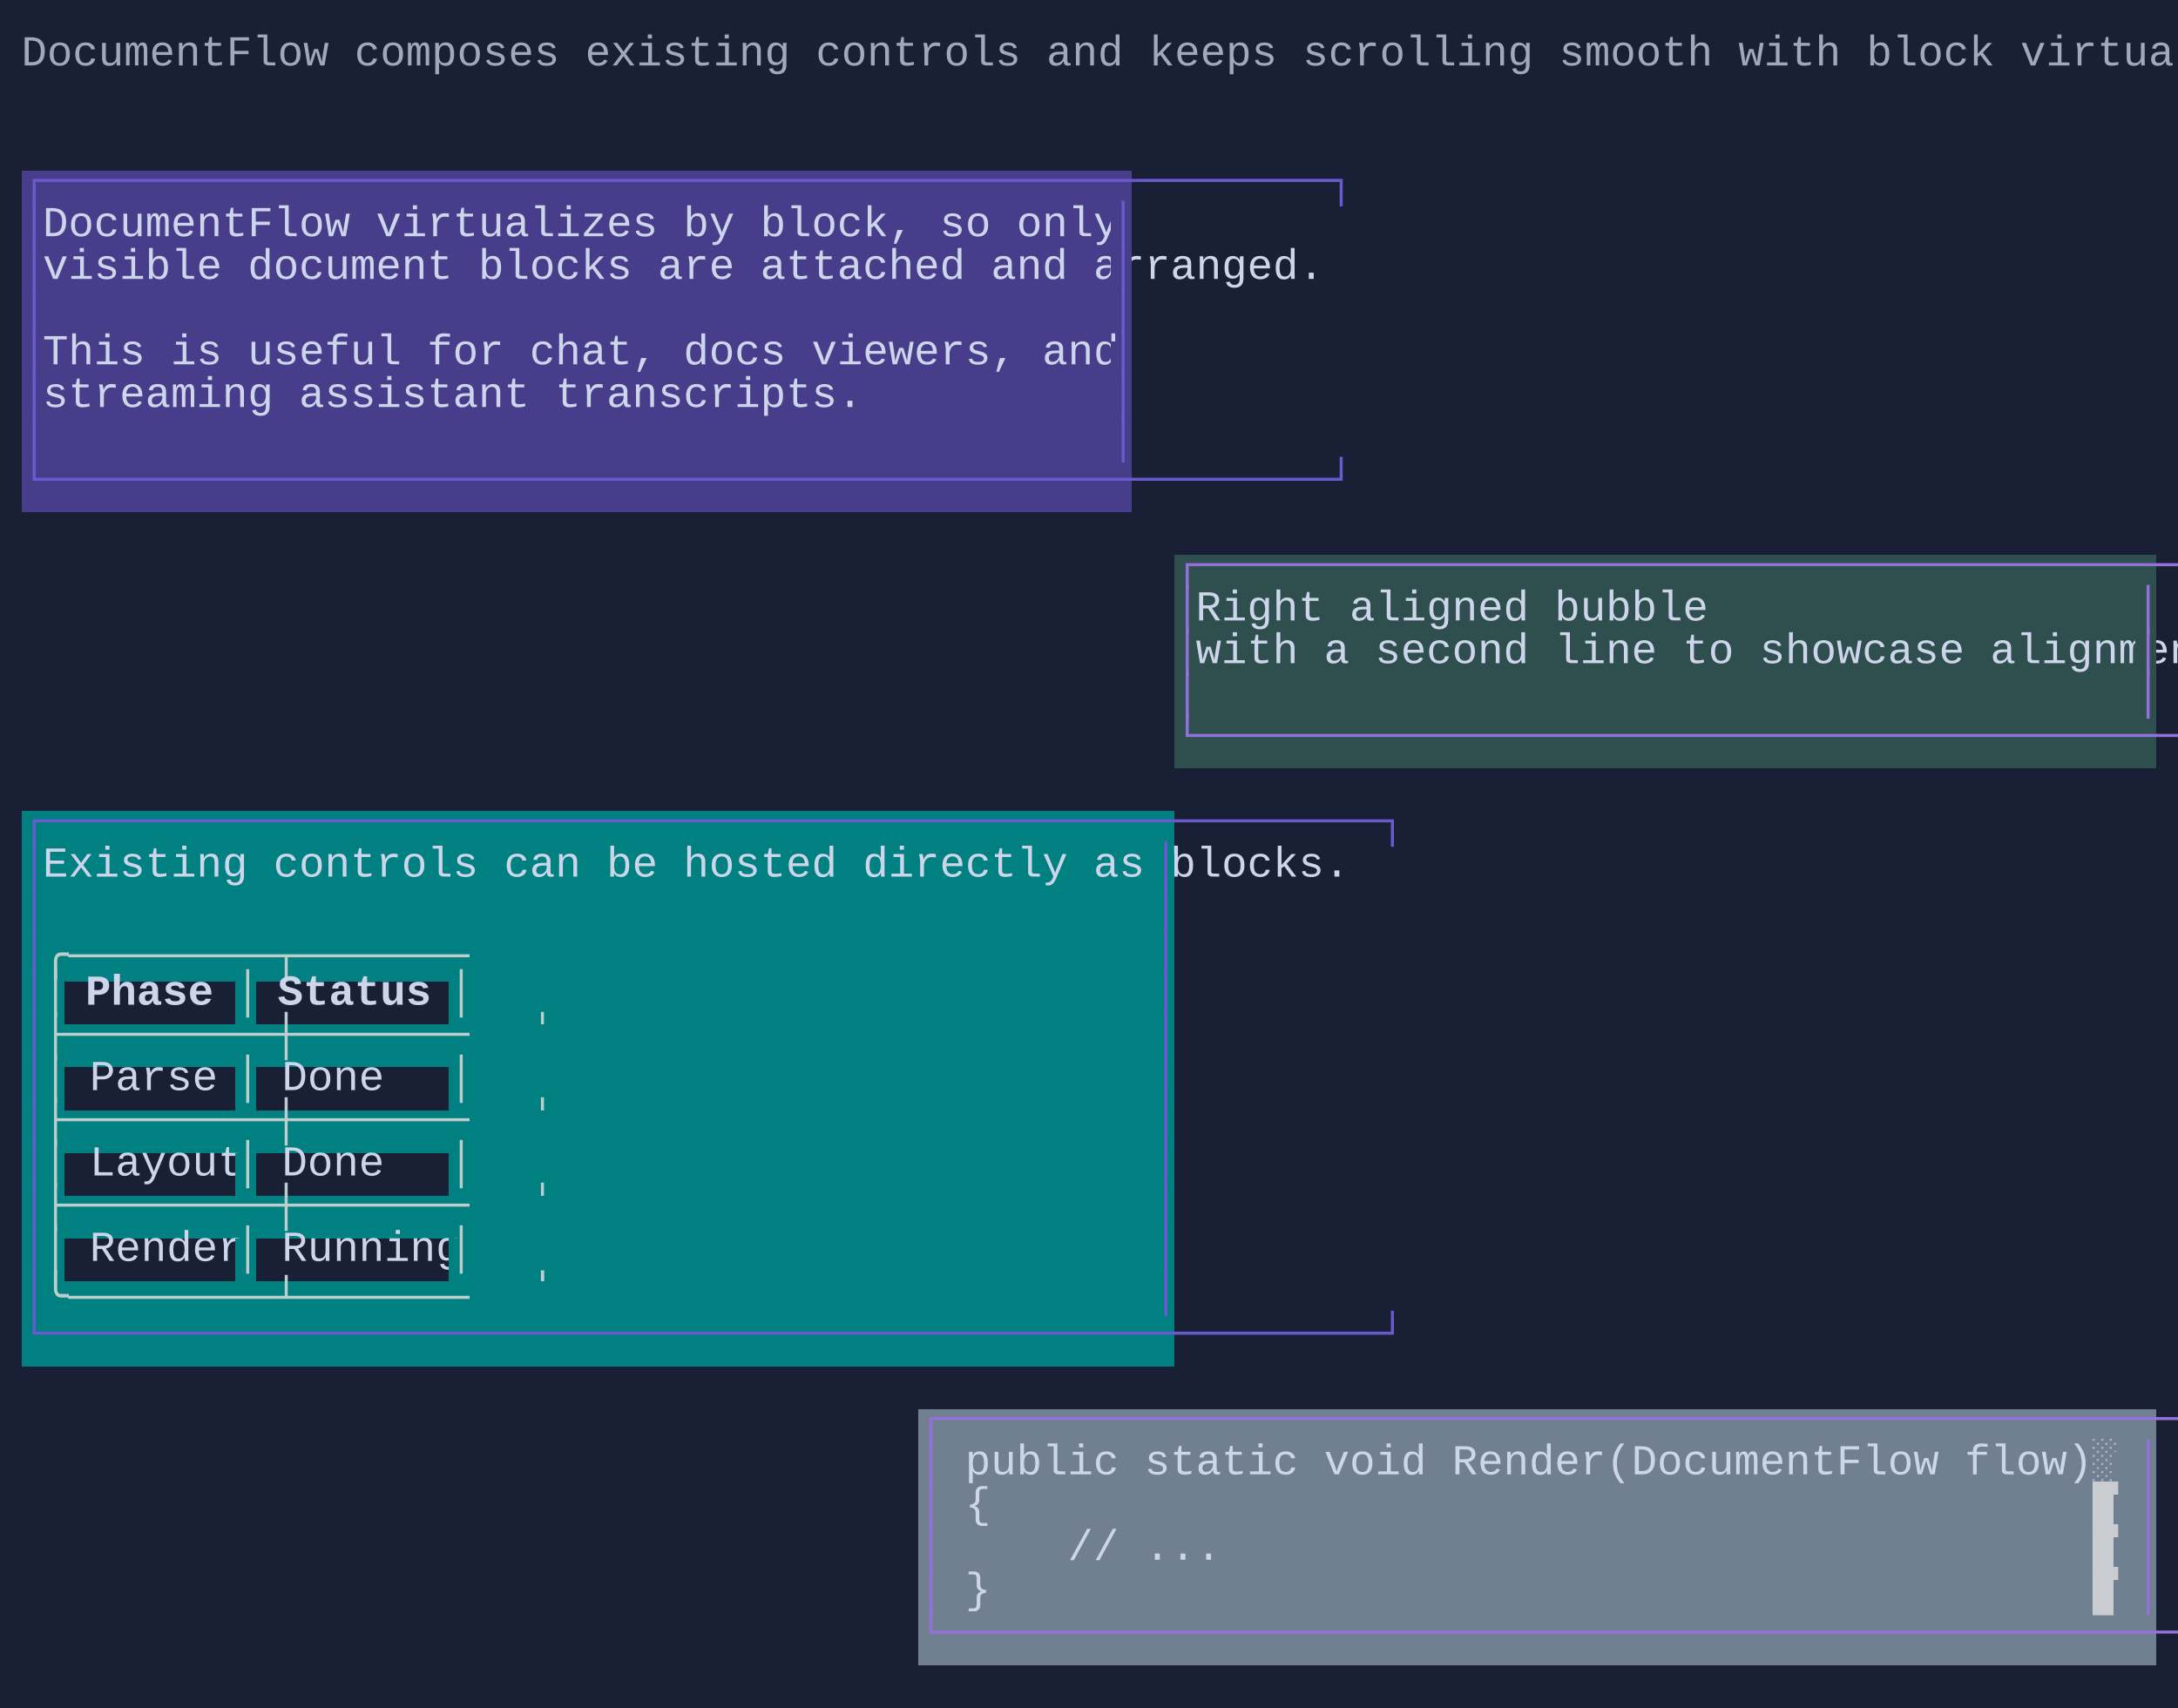
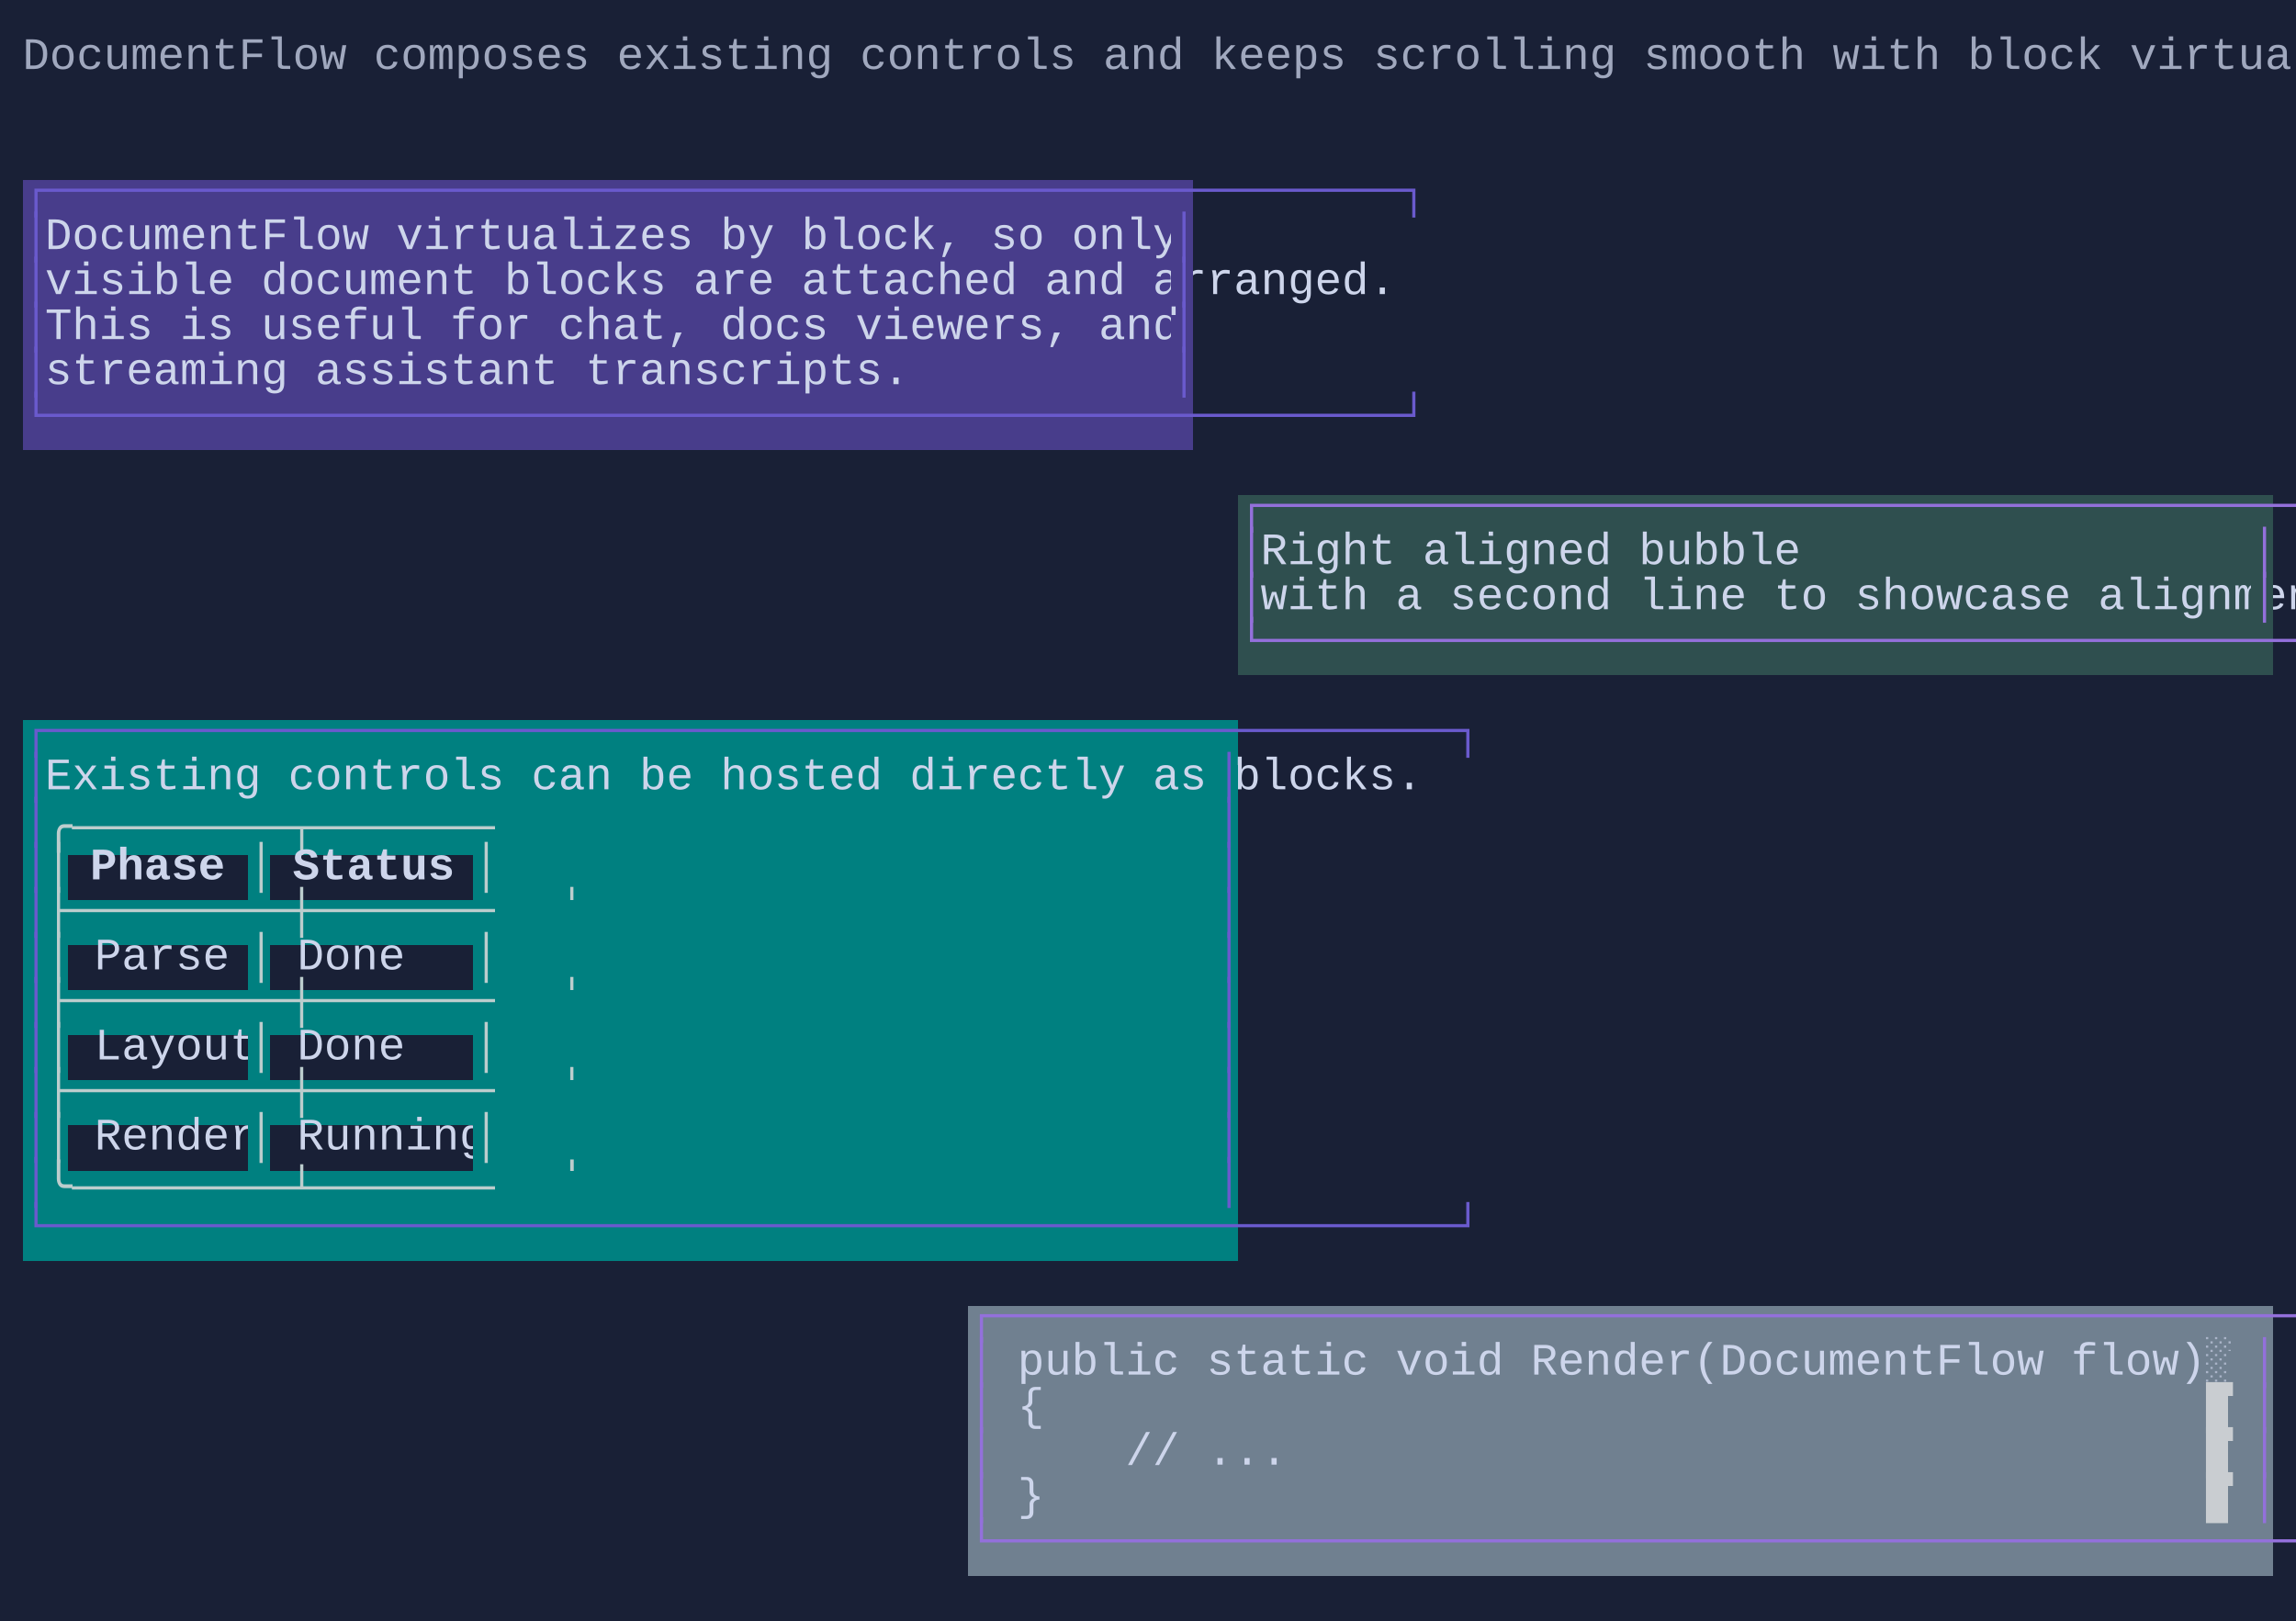
- <svg xmlns="http://www.w3.org/2000/svg" viewBox="0 0 918 720" width="918" height="720" shape-rendering="crispEdges">
+ <svg xmlns="http://www.w3.org/2000/svg" viewBox="0 0 918 648" width="918" height="648" shape-rendering="crispEdges">
  <style>.t{font-family:ui-monospace, SFMono-Regular, Menlo, Monaco, Consolas, "Liberation Mono", "Courier New", monospace;font-size:18px;dominant-baseline:text-before-edge;white-space:pre;font-variant-ligatures:none;font-kerning:none;font-feature-settings:"liga" 0,"calt" 0;letter-spacing:0}</style>
-   <rect x="0" y="0" width="918" height="720" fill="rgb(25,32,54)" />
+   <rect x="0" y="0" width="918" height="648" fill="rgb(25,32,54)" />
  <text class="t" x="9" y="18" fill="rgb(205,213,235)" textLength="837" lengthAdjust="spacing" opacity="0.75" xml:space="preserve">DocumentFlow composes existing controls and keeps scrolling smooth with block virtualization.</text>
  <rect x="9" y="72" width="468" height="18" fill="rgb(72,61,139)" />
  <text class="t" x="9" y="72" fill="rgb(106,90,205)" textLength="468" lengthAdjust="spacing" xml:space="preserve">┌──────────────────────────────────────────────────┐</text>
  <rect x="9" y="90" width="9" height="18" fill="rgb(72,61,139)" />
  <text class="t" x="9" y="90" fill="rgb(106,90,205)" textLength="9" lengthAdjust="spacing" xml:space="preserve">│</text>
  <rect x="18" y="90" width="450" height="18" fill="rgb(72,61,139)" />
  <text class="t" x="18" y="90" fill="rgb(205,213,235)" textLength="450" lengthAdjust="spacing" xml:space="preserve">DocumentFlow virtualizes by block, so only        </text>
  <rect x="468" y="90" width="9" height="18" fill="rgb(72,61,139)" />
  <text class="t" x="468" y="90" fill="rgb(106,90,205)" textLength="9" lengthAdjust="spacing" xml:space="preserve">│</text>
  <rect x="9" y="108" width="9" height="18" fill="rgb(72,61,139)" />
  <text class="t" x="9" y="108" fill="rgb(106,90,205)" textLength="9" lengthAdjust="spacing" xml:space="preserve">│</text>
  <rect x="18" y="108" width="450" height="18" fill="rgb(72,61,139)" />
  <text class="t" x="18" y="108" fill="rgb(205,213,235)" textLength="450" lengthAdjust="spacing" xml:space="preserve">visible document blocks are attached and arranged.</text>
  <rect x="468" y="108" width="9" height="18" fill="rgb(72,61,139)" />
  <text class="t" x="468" y="108" fill="rgb(106,90,205)" textLength="9" lengthAdjust="spacing" xml:space="preserve">│</text>
  <rect x="9" y="126" width="9" height="18" fill="rgb(72,61,139)" />
  <text class="t" x="9" y="126" fill="rgb(106,90,205)" textLength="9" lengthAdjust="spacing" xml:space="preserve">│</text>
  <rect x="18" y="126" width="450" height="18" fill="rgb(72,61,139)" />
+   <text class="t" x="18" y="126" fill="rgb(205,213,235)" textLength="450" lengthAdjust="spacing" xml:space="preserve">This is useful for chat, docs viewers, and        </text>
  <rect x="468" y="126" width="9" height="18" fill="rgb(72,61,139)" />
  <text class="t" x="468" y="126" fill="rgb(106,90,205)" textLength="9" lengthAdjust="spacing" xml:space="preserve">│</text>
  <rect x="9" y="144" width="9" height="18" fill="rgb(72,61,139)" />
  <text class="t" x="9" y="144" fill="rgb(106,90,205)" textLength="9" lengthAdjust="spacing" xml:space="preserve">│</text>
  <rect x="18" y="144" width="450" height="18" fill="rgb(72,61,139)" />
-   <text class="t" x="18" y="144" fill="rgb(205,213,235)" textLength="450" lengthAdjust="spacing" xml:space="preserve">This is useful for chat, docs viewers, and        </text>
+   <text class="t" x="18" y="144" fill="rgb(205,213,235)" textLength="450" lengthAdjust="spacing" xml:space="preserve">streaming assistant transcripts.                  </text>
  <rect x="468" y="144" width="9" height="18" fill="rgb(72,61,139)" />
  <text class="t" x="468" y="144" fill="rgb(106,90,205)" textLength="9" lengthAdjust="spacing" xml:space="preserve">│</text>
-   <rect x="9" y="162" width="9" height="18" fill="rgb(72,61,139)" />
-   <text class="t" x="9" y="162" fill="rgb(106,90,205)" textLength="9" lengthAdjust="spacing" xml:space="preserve">│</text>
-   <rect x="18" y="162" width="450" height="18" fill="rgb(72,61,139)" />
-   <text class="t" x="18" y="162" fill="rgb(205,213,235)" textLength="450" lengthAdjust="spacing" xml:space="preserve">streaming assistant transcripts.                  </text>
-   <rect x="468" y="162" width="9" height="18" fill="rgb(72,61,139)" />
-   <text class="t" x="468" y="162" fill="rgb(106,90,205)" textLength="9" lengthAdjust="spacing" xml:space="preserve">│</text>
-   <rect x="9" y="180" width="9" height="18" fill="rgb(72,61,139)" />
-   <text class="t" x="9" y="180" fill="rgb(106,90,205)" textLength="9" lengthAdjust="spacing" xml:space="preserve">│</text>
-   <rect x="18" y="180" width="450" height="18" fill="rgb(72,61,139)" />
-   <rect x="468" y="180" width="9" height="18" fill="rgb(72,61,139)" />
-   <text class="t" x="468" y="180" fill="rgb(106,90,205)" textLength="9" lengthAdjust="spacing" xml:space="preserve">│</text>
-   <rect x="9" y="198" width="468" height="18" fill="rgb(72,61,139)" />
-   <text class="t" x="9" y="198" fill="rgb(106,90,205)" textLength="468" lengthAdjust="spacing" xml:space="preserve">└──────────────────────────────────────────────────┘</text>
-   <rect x="495" y="234" width="414" height="18" fill="rgb(47,79,79)" />
-   <text class="t" x="495" y="234" fill="rgb(147,112,219)" textLength="414" lengthAdjust="spacing" xml:space="preserve">┌────────────────────────────────────────────┐</text>
-   <rect x="495" y="252" width="9" height="18" fill="rgb(47,79,79)" />
-   <text class="t" x="495" y="252" fill="rgb(147,112,219)" textLength="9" lengthAdjust="spacing" xml:space="preserve">│</text>
-   <rect x="504" y="252" width="396" height="18" fill="rgb(47,79,79)" />
-   <text class="t" x="504" y="252" fill="rgb(205,213,235)" textLength="396" lengthAdjust="spacing" xml:space="preserve">Right aligned bubble                        </text>
-   <rect x="900" y="252" width="9" height="18" fill="rgb(47,79,79)" />
-   <text class="t" x="900" y="252" fill="rgb(147,112,219)" textLength="9" lengthAdjust="spacing" xml:space="preserve">│</text>
-   <rect x="495" y="270" width="9" height="18" fill="rgb(47,79,79)" />
-   <text class="t" x="495" y="270" fill="rgb(147,112,219)" textLength="9" lengthAdjust="spacing" xml:space="preserve">│</text>
-   <rect x="504" y="270" width="396" height="18" fill="rgb(47,79,79)" />
-   <text class="t" x="504" y="270" fill="rgb(205,213,235)" textLength="396" lengthAdjust="spacing" xml:space="preserve">with a second line to showcase alignment.   </text>
-   <rect x="900" y="270" width="9" height="18" fill="rgb(47,79,79)" />
-   <text class="t" x="900" y="270" fill="rgb(147,112,219)" textLength="9" lengthAdjust="spacing" xml:space="preserve">│</text>
-   <rect x="495" y="288" width="9" height="18" fill="rgb(47,79,79)" />
-   <text class="t" x="495" y="288" fill="rgb(147,112,219)" textLength="9" lengthAdjust="spacing" xml:space="preserve">│</text>
-   <rect x="504" y="288" width="396" height="18" fill="rgb(47,79,79)" />
-   <rect x="900" y="288" width="9" height="18" fill="rgb(47,79,79)" />
-   <text class="t" x="900" y="288" fill="rgb(147,112,219)" textLength="9" lengthAdjust="spacing" xml:space="preserve">│</text>
-   <rect x="495" y="306" width="414" height="18" fill="rgb(47,79,79)" />
-   <text class="t" x="495" y="306" fill="rgb(147,112,219)" textLength="414" lengthAdjust="spacing" xml:space="preserve">└────────────────────────────────────────────┘</text>
-   <rect x="9" y="342" width="486" height="18" fill="rgb(0,128,128)" />
-   <text class="t" x="9" y="342" fill="rgb(106,90,205)" textLength="486" lengthAdjust="spacing" xml:space="preserve">┌────────────────────────────────────────────────────┐</text>
+   <rect x="9" y="162" width="468" height="18" fill="rgb(72,61,139)" />
+   <text class="t" x="9" y="162" fill="rgb(106,90,205)" textLength="468" lengthAdjust="spacing" xml:space="preserve">└──────────────────────────────────────────────────┘</text>
+   <rect x="495" y="198" width="414" height="18" fill="rgb(47,79,79)" />
+   <text class="t" x="495" y="198" fill="rgb(147,112,219)" textLength="414" lengthAdjust="spacing" xml:space="preserve">┌────────────────────────────────────────────┐</text>
+   <rect x="495" y="216" width="9" height="18" fill="rgb(47,79,79)" />
+   <text class="t" x="495" y="216" fill="rgb(147,112,219)" textLength="9" lengthAdjust="spacing" xml:space="preserve">│</text>
+   <rect x="504" y="216" width="396" height="18" fill="rgb(47,79,79)" />
+   <text class="t" x="504" y="216" fill="rgb(205,213,235)" textLength="396" lengthAdjust="spacing" xml:space="preserve">Right aligned bubble                        </text>
+   <rect x="900" y="216" width="9" height="18" fill="rgb(47,79,79)" />
+   <text class="t" x="900" y="216" fill="rgb(147,112,219)" textLength="9" lengthAdjust="spacing" xml:space="preserve">│</text>
+   <rect x="495" y="234" width="9" height="18" fill="rgb(47,79,79)" />
+   <text class="t" x="495" y="234" fill="rgb(147,112,219)" textLength="9" lengthAdjust="spacing" xml:space="preserve">│</text>
+   <rect x="504" y="234" width="396" height="18" fill="rgb(47,79,79)" />
+   <text class="t" x="504" y="234" fill="rgb(205,213,235)" textLength="396" lengthAdjust="spacing" xml:space="preserve">with a second line to showcase alignment.   </text>
+   <rect x="900" y="234" width="9" height="18" fill="rgb(47,79,79)" />
+   <text class="t" x="900" y="234" fill="rgb(147,112,219)" textLength="9" lengthAdjust="spacing" xml:space="preserve">│</text>
+   <rect x="495" y="252" width="414" height="18" fill="rgb(47,79,79)" />
+   <text class="t" x="495" y="252" fill="rgb(147,112,219)" textLength="414" lengthAdjust="spacing" xml:space="preserve">└────────────────────────────────────────────┘</text>
+   <rect x="9" y="288" width="486" height="18" fill="rgb(0,128,128)" />
+   <text class="t" x="9" y="288" fill="rgb(106,90,205)" textLength="486" lengthAdjust="spacing" xml:space="preserve">┌────────────────────────────────────────────────────┐</text>
+   <rect x="9" y="306" width="9" height="18" fill="rgb(0,128,128)" />
+   <text class="t" x="9" y="306" fill="rgb(106,90,205)" textLength="9" lengthAdjust="spacing" xml:space="preserve">│</text>
+   <rect x="18" y="306" width="468" height="18" fill="rgb(0,128,128)" />
+   <text class="t" x="18" y="306" fill="rgb(205,213,235)" textLength="468" lengthAdjust="spacing" xml:space="preserve">Existing controls can be hosted directly as blocks. </text>
+   <rect x="486" y="306" width="9" height="18" fill="rgb(0,128,128)" />
+   <text class="t" x="486" y="306" fill="rgb(106,90,205)" textLength="9" lengthAdjust="spacing" xml:space="preserve">│</text>
+   <rect x="9" y="324" width="9" height="18" fill="rgb(0,128,128)" />
+   <text class="t" x="9" y="324" fill="rgb(106,90,205)" textLength="9" lengthAdjust="spacing" xml:space="preserve">│</text>
+   <rect x="18" y="324" width="180" height="18" fill="rgb(0,128,128)" />
+   <text class="t" x="18" y="324" fill="rgb(188,205,205)" textLength="180" lengthAdjust="spacing" xml:space="preserve">╭────────┬─────────╮</text>
+   <rect x="198" y="324" width="288" height="18" fill="rgb(0,128,128)" />
+   <rect x="486" y="324" width="9" height="18" fill="rgb(0,128,128)" />
+   <text class="t" x="486" y="324" fill="rgb(106,90,205)" textLength="9" lengthAdjust="spacing" xml:space="preserve">│</text>
+   <rect x="9" y="342" width="9" height="18" fill="rgb(0,128,128)" />
+   <text class="t" x="9" y="342" fill="rgb(106,90,205)" textLength="9" lengthAdjust="spacing" xml:space="preserve">│</text>
+   <rect x="18" y="342" width="9" height="18" fill="rgb(0,128,128)" />
+   <text class="t" x="18" y="342" fill="rgb(188,205,205)" textLength="9" lengthAdjust="spacing" xml:space="preserve">│</text>
+   <text class="t" x="36" y="342" fill="rgb(205,213,235)" textLength="45" lengthAdjust="spacing" font-weight="700" xml:space="preserve">Phase</text>
+   <rect x="99" y="342" width="9" height="18" fill="rgb(0,128,128)" />
+   <text class="t" x="99" y="342" fill="rgb(188,205,205)" textLength="9" lengthAdjust="spacing" xml:space="preserve">│</text>
+   <text class="t" x="117" y="342" fill="rgb(205,213,235)" textLength="54" lengthAdjust="spacing" font-weight="700" xml:space="preserve">Status</text>
+   <rect x="189" y="342" width="9" height="18" fill="rgb(0,128,128)" />
+   <text class="t" x="189" y="342" fill="rgb(188,205,205)" textLength="9" lengthAdjust="spacing" xml:space="preserve">│</text>
+   <rect x="198" y="342" width="288" height="18" fill="rgb(0,128,128)" />
+   <rect x="486" y="342" width="9" height="18" fill="rgb(0,128,128)" />
+   <text class="t" x="486" y="342" fill="rgb(106,90,205)" textLength="9" lengthAdjust="spacing" xml:space="preserve">│</text>
  <rect x="9" y="360" width="9" height="18" fill="rgb(0,128,128)" />
  <text class="t" x="9" y="360" fill="rgb(106,90,205)" textLength="9" lengthAdjust="spacing" xml:space="preserve">│</text>
-   <rect x="18" y="360" width="468" height="18" fill="rgb(0,128,128)" />
-   <text class="t" x="18" y="360" fill="rgb(205,213,235)" textLength="468" lengthAdjust="spacing" xml:space="preserve">Existing controls can be hosted directly as blocks. </text>
+   <rect x="18" y="360" width="180" height="18" fill="rgb(0,128,128)" />
+   <text class="t" x="18" y="360" fill="rgb(188,205,205)" textLength="180" lengthAdjust="spacing" xml:space="preserve">├────────┼─────────┤</text>
+   <rect x="198" y="360" width="288" height="18" fill="rgb(0,128,128)" />
  <rect x="486" y="360" width="9" height="18" fill="rgb(0,128,128)" />
  <text class="t" x="486" y="360" fill="rgb(106,90,205)" textLength="9" lengthAdjust="spacing" xml:space="preserve">│</text>
  <rect x="9" y="378" width="9" height="18" fill="rgb(0,128,128)" />
  <text class="t" x="9" y="378" fill="rgb(106,90,205)" textLength="9" lengthAdjust="spacing" xml:space="preserve">│</text>
-   <rect x="18" y="378" width="468" height="18" fill="rgb(0,128,128)" />
+   <rect x="18" y="378" width="9" height="18" fill="rgb(0,128,128)" />
+   <text class="t" x="18" y="378" fill="rgb(188,205,205)" textLength="9" lengthAdjust="spacing" xml:space="preserve">│</text>
+   <text class="t" x="27" y="378" fill="rgb(205,213,235)" textLength="72" lengthAdjust="spacing" xml:space="preserve"> Parse  </text>
+   <rect x="99" y="378" width="9" height="18" fill="rgb(0,128,128)" />
+   <text class="t" x="99" y="378" fill="rgb(188,205,205)" textLength="9" lengthAdjust="spacing" xml:space="preserve">│</text>
+   <text class="t" x="108" y="378" fill="rgb(205,213,235)" textLength="81" lengthAdjust="spacing" xml:space="preserve"> Done    </text>
+   <rect x="189" y="378" width="9" height="18" fill="rgb(0,128,128)" />
+   <text class="t" x="189" y="378" fill="rgb(188,205,205)" textLength="9" lengthAdjust="spacing" xml:space="preserve">│</text>
+   <rect x="198" y="378" width="288" height="18" fill="rgb(0,128,128)" />
  <rect x="486" y="378" width="9" height="18" fill="rgb(0,128,128)" />
  <text class="t" x="486" y="378" fill="rgb(106,90,205)" textLength="9" lengthAdjust="spacing" xml:space="preserve">│</text>
  <rect x="9" y="396" width="9" height="18" fill="rgb(0,128,128)" />
  <text class="t" x="9" y="396" fill="rgb(106,90,205)" textLength="9" lengthAdjust="spacing" xml:space="preserve">│</text>
  <rect x="18" y="396" width="180" height="18" fill="rgb(0,128,128)" />
-   <text class="t" x="18" y="396" fill="rgb(188,205,205)" textLength="180" lengthAdjust="spacing" xml:space="preserve">╭────────┬─────────╮</text>
+   <text class="t" x="18" y="396" fill="rgb(188,205,205)" textLength="180" lengthAdjust="spacing" xml:space="preserve">├────────┼─────────┤</text>
  <rect x="198" y="396" width="288" height="18" fill="rgb(0,128,128)" />
  <rect x="486" y="396" width="9" height="18" fill="rgb(0,128,128)" />
  <text class="t" x="486" y="396" fill="rgb(106,90,205)" textLength="9" lengthAdjust="spacing" xml:space="preserve">│</text>
  <rect x="9" y="414" width="9" height="18" fill="rgb(0,128,128)" />
  <text class="t" x="9" y="414" fill="rgb(106,90,205)" textLength="9" lengthAdjust="spacing" xml:space="preserve">│</text>
  <rect x="18" y="414" width="9" height="18" fill="rgb(0,128,128)" />
  <text class="t" x="18" y="414" fill="rgb(188,205,205)" textLength="9" lengthAdjust="spacing" xml:space="preserve">│</text>
-   <text class="t" x="36" y="414" fill="rgb(205,213,235)" textLength="45" lengthAdjust="spacing" font-weight="700" xml:space="preserve">Phase</text>
+   <text class="t" x="27" y="414" fill="rgb(205,213,235)" textLength="72" lengthAdjust="spacing" xml:space="preserve"> Layout </text>
  <rect x="99" y="414" width="9" height="18" fill="rgb(0,128,128)" />
  <text class="t" x="99" y="414" fill="rgb(188,205,205)" textLength="9" lengthAdjust="spacing" xml:space="preserve">│</text>
-   <text class="t" x="117" y="414" fill="rgb(205,213,235)" textLength="54" lengthAdjust="spacing" font-weight="700" xml:space="preserve">Status</text>
+   <text class="t" x="108" y="414" fill="rgb(205,213,235)" textLength="81" lengthAdjust="spacing" xml:space="preserve"> Done    </text>
  <rect x="189" y="414" width="9" height="18" fill="rgb(0,128,128)" />
  <text class="t" x="189" y="414" fill="rgb(188,205,205)" textLength="9" lengthAdjust="spacing" xml:space="preserve">│</text>
  <rect x="198" y="414" width="288" height="18" fill="rgb(0,128,128)" />
  <rect x="486" y="414" width="9" height="18" fill="rgb(0,128,128)" />
  <text class="t" x="486" y="414" fill="rgb(106,90,205)" textLength="9" lengthAdjust="spacing" xml:space="preserve">│</text>
  <rect x="9" y="432" width="9" height="18" fill="rgb(0,128,128)" />
  <text class="t" x="9" y="432" fill="rgb(106,90,205)" textLength="9" lengthAdjust="spacing" xml:space="preserve">│</text>
  <rect x="18" y="432" width="180" height="18" fill="rgb(0,128,128)" />
  <text class="t" x="18" y="432" fill="rgb(188,205,205)" textLength="180" lengthAdjust="spacing" xml:space="preserve">├────────┼─────────┤</text>
  <rect x="198" y="432" width="288" height="18" fill="rgb(0,128,128)" />
  <rect x="486" y="432" width="9" height="18" fill="rgb(0,128,128)" />
  <text class="t" x="486" y="432" fill="rgb(106,90,205)" textLength="9" lengthAdjust="spacing" xml:space="preserve">│</text>
  <rect x="9" y="450" width="9" height="18" fill="rgb(0,128,128)" />
  <text class="t" x="9" y="450" fill="rgb(106,90,205)" textLength="9" lengthAdjust="spacing" xml:space="preserve">│</text>
  <rect x="18" y="450" width="9" height="18" fill="rgb(0,128,128)" />
  <text class="t" x="18" y="450" fill="rgb(188,205,205)" textLength="9" lengthAdjust="spacing" xml:space="preserve">│</text>
-   <text class="t" x="27" y="450" fill="rgb(205,213,235)" textLength="72" lengthAdjust="spacing" xml:space="preserve"> Parse  </text>
+   <text class="t" x="27" y="450" fill="rgb(205,213,235)" textLength="72" lengthAdjust="spacing" xml:space="preserve"> Render </text>
  <rect x="99" y="450" width="9" height="18" fill="rgb(0,128,128)" />
  <text class="t" x="99" y="450" fill="rgb(188,205,205)" textLength="9" lengthAdjust="spacing" xml:space="preserve">│</text>
-   <text class="t" x="108" y="450" fill="rgb(205,213,235)" textLength="81" lengthAdjust="spacing" xml:space="preserve"> Done    </text>
+   <text class="t" x="108" y="450" fill="rgb(205,213,235)" textLength="81" lengthAdjust="spacing" xml:space="preserve"> Running </text>
  <rect x="189" y="450" width="9" height="18" fill="rgb(0,128,128)" />
  <text class="t" x="189" y="450" fill="rgb(188,205,205)" textLength="9" lengthAdjust="spacing" xml:space="preserve">│</text>
  <rect x="198" y="450" width="288" height="18" fill="rgb(0,128,128)" />
  <rect x="486" y="450" width="9" height="18" fill="rgb(0,128,128)" />
  <text class="t" x="486" y="450" fill="rgb(106,90,205)" textLength="9" lengthAdjust="spacing" xml:space="preserve">│</text>
  <rect x="9" y="468" width="9" height="18" fill="rgb(0,128,128)" />
  <text class="t" x="9" y="468" fill="rgb(106,90,205)" textLength="9" lengthAdjust="spacing" xml:space="preserve">│</text>
  <rect x="18" y="468" width="180" height="18" fill="rgb(0,128,128)" />
-   <text class="t" x="18" y="468" fill="rgb(188,205,205)" textLength="180" lengthAdjust="spacing" xml:space="preserve">├────────┼─────────┤</text>
+   <text class="t" x="18" y="468" fill="rgb(188,205,205)" textLength="180" lengthAdjust="spacing" xml:space="preserve">╰────────┴─────────╯</text>
  <rect x="198" y="468" width="288" height="18" fill="rgb(0,128,128)" />
  <rect x="486" y="468" width="9" height="18" fill="rgb(0,128,128)" />
  <text class="t" x="486" y="468" fill="rgb(106,90,205)" textLength="9" lengthAdjust="spacing" xml:space="preserve">│</text>
-   <rect x="9" y="486" width="9" height="18" fill="rgb(0,128,128)" />
-   <text class="t" x="9" y="486" fill="rgb(106,90,205)" textLength="9" lengthAdjust="spacing" xml:space="preserve">│</text>
-   <rect x="18" y="486" width="9" height="18" fill="rgb(0,128,128)" />
-   <text class="t" x="18" y="486" fill="rgb(188,205,205)" textLength="9" lengthAdjust="spacing" xml:space="preserve">│</text>
-   <text class="t" x="27" y="486" fill="rgb(205,213,235)" textLength="72" lengthAdjust="spacing" xml:space="preserve"> Layout </text>
-   <rect x="99" y="486" width="9" height="18" fill="rgb(0,128,128)" />
-   <text class="t" x="99" y="486" fill="rgb(188,205,205)" textLength="9" lengthAdjust="spacing" xml:space="preserve">│</text>
-   <text class="t" x="108" y="486" fill="rgb(205,213,235)" textLength="81" lengthAdjust="spacing" xml:space="preserve"> Done    </text>
-   <rect x="189" y="486" width="9" height="18" fill="rgb(0,128,128)" />
-   <text class="t" x="189" y="486" fill="rgb(188,205,205)" textLength="9" lengthAdjust="spacing" xml:space="preserve">│</text>
-   <rect x="198" y="486" width="288" height="18" fill="rgb(0,128,128)" />
-   <rect x="486" y="486" width="9" height="18" fill="rgb(0,128,128)" />
-   <text class="t" x="486" y="486" fill="rgb(106,90,205)" textLength="9" lengthAdjust="spacing" xml:space="preserve">│</text>
-   <rect x="9" y="504" width="9" height="18" fill="rgb(0,128,128)" />
-   <text class="t" x="9" y="504" fill="rgb(106,90,205)" textLength="9" lengthAdjust="spacing" xml:space="preserve">│</text>
-   <rect x="18" y="504" width="180" height="18" fill="rgb(0,128,128)" />
-   <text class="t" x="18" y="504" fill="rgb(188,205,205)" textLength="180" lengthAdjust="spacing" xml:space="preserve">├────────┼─────────┤</text>
-   <rect x="198" y="504" width="288" height="18" fill="rgb(0,128,128)" />
-   <rect x="486" y="504" width="9" height="18" fill="rgb(0,128,128)" />
-   <text class="t" x="486" y="504" fill="rgb(106,90,205)" textLength="9" lengthAdjust="spacing" xml:space="preserve">│</text>
-   <rect x="9" y="522" width="9" height="18" fill="rgb(0,128,128)" />
-   <text class="t" x="9" y="522" fill="rgb(106,90,205)" textLength="9" lengthAdjust="spacing" xml:space="preserve">│</text>
-   <rect x="18" y="522" width="9" height="18" fill="rgb(0,128,128)" />
-   <text class="t" x="18" y="522" fill="rgb(188,205,205)" textLength="9" lengthAdjust="spacing" xml:space="preserve">│</text>
-   <text class="t" x="27" y="522" fill="rgb(205,213,235)" textLength="72" lengthAdjust="spacing" xml:space="preserve"> Render </text>
-   <rect x="99" y="522" width="9" height="18" fill="rgb(0,128,128)" />
-   <text class="t" x="99" y="522" fill="rgb(188,205,205)" textLength="9" lengthAdjust="spacing" xml:space="preserve">│</text>
-   <text class="t" x="108" y="522" fill="rgb(205,213,235)" textLength="81" lengthAdjust="spacing" xml:space="preserve"> Running </text>
-   <rect x="189" y="522" width="9" height="18" fill="rgb(0,128,128)" />
-   <text class="t" x="189" y="522" fill="rgb(188,205,205)" textLength="9" lengthAdjust="spacing" xml:space="preserve">│</text>
-   <rect x="198" y="522" width="288" height="18" fill="rgb(0,128,128)" />
-   <rect x="486" y="522" width="9" height="18" fill="rgb(0,128,128)" />
-   <text class="t" x="486" y="522" fill="rgb(106,90,205)" textLength="9" lengthAdjust="spacing" xml:space="preserve">│</text>
-   <rect x="9" y="540" width="9" height="18" fill="rgb(0,128,128)" />
-   <text class="t" x="9" y="540" fill="rgb(106,90,205)" textLength="9" lengthAdjust="spacing" xml:space="preserve">│</text>
-   <rect x="18" y="540" width="180" height="18" fill="rgb(0,128,128)" />
-   <text class="t" x="18" y="540" fill="rgb(188,205,205)" textLength="180" lengthAdjust="spacing" xml:space="preserve">╰────────┴─────────╯</text>
-   <rect x="198" y="540" width="288" height="18" fill="rgb(0,128,128)" />
-   <rect x="486" y="540" width="9" height="18" fill="rgb(0,128,128)" />
-   <text class="t" x="486" y="540" fill="rgb(106,90,205)" textLength="9" lengthAdjust="spacing" xml:space="preserve">│</text>
-   <rect x="9" y="558" width="486" height="18" fill="rgb(0,128,128)" />
-   <text class="t" x="9" y="558" fill="rgb(106,90,205)" textLength="486" lengthAdjust="spacing" xml:space="preserve">└────────────────────────────────────────────────────┘</text>
-   <rect x="387" y="594" width="522" height="18" fill="rgb(112,128,144)" />
-   <text class="t" x="387" y="594" fill="rgb(147,112,219)" textLength="522" lengthAdjust="spacing" xml:space="preserve">┌────────────────────────────────────────────────────────┐</text>
-   <rect x="387" y="612" width="9" height="18" fill="rgb(112,128,144)" />
-   <text class="t" x="387" y="612" fill="rgb(147,112,219)" textLength="9" lengthAdjust="spacing" xml:space="preserve">│</text>
-   <rect x="396" y="612" width="486" height="18" fill="rgb(112,128,144)" />
-   <text class="t" x="396" y="612" fill="rgb(205,213,235)" textLength="486" lengthAdjust="spacing" xml:space="preserve"> public static void Render(DocumentFlow flow)         </text>
-   <rect x="882" y="612" width="9" height="18" fill="rgb(112,128,144)" />
-   <text class="t" x="882" y="612" fill="rgb(189,198,219)" textLength="9" lengthAdjust="spacing" opacity="0.75" xml:space="preserve">░</text>
-   <rect x="891" y="612" width="9" height="18" fill="rgb(112,128,144)" />
-   <rect x="900" y="612" width="9" height="18" fill="rgb(112,128,144)" />
-   <text class="t" x="900" y="612" fill="rgb(147,112,219)" textLength="9" lengthAdjust="spacing" xml:space="preserve">│</text>
-   <rect x="387" y="630" width="9" height="18" fill="rgb(112,128,144)" />
-   <text class="t" x="387" y="630" fill="rgb(147,112,219)" textLength="9" lengthAdjust="spacing" xml:space="preserve">│</text>
-   <rect x="396" y="630" width="486" height="18" fill="rgb(112,128,144)" />
-   <text class="t" x="396" y="630" fill="rgb(205,213,235)" textLength="486" lengthAdjust="spacing" xml:space="preserve"> {                                                    </text>
-   <rect x="882" y="630" width="9" height="18" fill="rgb(112,128,144)" />
-   <text class="t" x="882" y="630" fill="rgb(201,205,209)" textLength="9" lengthAdjust="spacing" font-weight="700" xml:space="preserve">█</text>
-   <rect x="891" y="630" width="9" height="18" fill="rgb(112,128,144)" />
-   <rect x="900" y="630" width="9" height="18" fill="rgb(112,128,144)" />
-   <text class="t" x="900" y="630" fill="rgb(147,112,219)" textLength="9" lengthAdjust="spacing" xml:space="preserve">│</text>
-   <rect x="387" y="648" width="9" height="18" fill="rgb(112,128,144)" />
-   <text class="t" x="387" y="648" fill="rgb(147,112,219)" textLength="9" lengthAdjust="spacing" xml:space="preserve">│</text>
-   <rect x="396" y="648" width="486" height="18" fill="rgb(112,128,144)" />
-   <text class="t" x="396" y="648" fill="rgb(205,213,235)" textLength="486" lengthAdjust="spacing" xml:space="preserve">     // ...                                           </text>
-   <rect x="882" y="648" width="9" height="18" fill="rgb(112,128,144)" />
-   <text class="t" x="882" y="648" fill="rgb(201,205,209)" textLength="9" lengthAdjust="spacing" font-weight="700" xml:space="preserve">█</text>
-   <rect x="891" y="648" width="9" height="18" fill="rgb(112,128,144)" />
-   <rect x="900" y="648" width="9" height="18" fill="rgb(112,128,144)" />
-   <text class="t" x="900" y="648" fill="rgb(147,112,219)" textLength="9" lengthAdjust="spacing" xml:space="preserve">│</text>
-   <rect x="387" y="666" width="9" height="18" fill="rgb(112,128,144)" />
-   <text class="t" x="387" y="666" fill="rgb(147,112,219)" textLength="9" lengthAdjust="spacing" xml:space="preserve">│</text>
-   <rect x="396" y="666" width="486" height="18" fill="rgb(112,128,144)" />
-   <text class="t" x="396" y="666" fill="rgb(205,213,235)" textLength="486" lengthAdjust="spacing" xml:space="preserve"> }                                                    </text>
-   <rect x="882" y="666" width="9" height="18" fill="rgb(112,128,144)" />
-   <text class="t" x="882" y="666" fill="rgb(201,205,209)" textLength="9" lengthAdjust="spacing" font-weight="700" xml:space="preserve">█</text>
-   <rect x="891" y="666" width="9" height="18" fill="rgb(112,128,144)" />
-   <rect x="900" y="666" width="9" height="18" fill="rgb(112,128,144)" />
-   <text class="t" x="900" y="666" fill="rgb(147,112,219)" textLength="9" lengthAdjust="spacing" xml:space="preserve">│</text>
-   <rect x="387" y="684" width="522" height="18" fill="rgb(112,128,144)" />
-   <text class="t" x="387" y="684" fill="rgb(147,112,219)" textLength="522" lengthAdjust="spacing" xml:space="preserve">└────────────────────────────────────────────────────────┘</text>
+   <rect x="9" y="486" width="486" height="18" fill="rgb(0,128,128)" />
+   <text class="t" x="9" y="486" fill="rgb(106,90,205)" textLength="486" lengthAdjust="spacing" xml:space="preserve">└────────────────────────────────────────────────────┘</text>
+   <rect x="387" y="522" width="522" height="18" fill="rgb(112,128,144)" />
+   <text class="t" x="387" y="522" fill="rgb(147,112,219)" textLength="522" lengthAdjust="spacing" xml:space="preserve">┌────────────────────────────────────────────────────────┐</text>
+   <rect x="387" y="540" width="9" height="18" fill="rgb(112,128,144)" />
+   <text class="t" x="387" y="540" fill="rgb(147,112,219)" textLength="9" lengthAdjust="spacing" xml:space="preserve">│</text>
+   <rect x="396" y="540" width="486" height="18" fill="rgb(112,128,144)" />
+   <text class="t" x="396" y="540" fill="rgb(205,213,235)" textLength="486" lengthAdjust="spacing" xml:space="preserve"> public static void Render(DocumentFlow flow)         </text>
+   <rect x="882" y="540" width="9" height="18" fill="rgb(112,128,144)" />
+   <text class="t" x="882" y="540" fill="rgb(189,198,219)" textLength="9" lengthAdjust="spacing" opacity="0.75" xml:space="preserve">░</text>
+   <rect x="891" y="540" width="9" height="18" fill="rgb(112,128,144)" />
+   <rect x="900" y="540" width="9" height="18" fill="rgb(112,128,144)" />
+   <text class="t" x="900" y="540" fill="rgb(147,112,219)" textLength="9" lengthAdjust="spacing" xml:space="preserve">│</text>
+   <rect x="387" y="558" width="9" height="18" fill="rgb(112,128,144)" />
+   <text class="t" x="387" y="558" fill="rgb(147,112,219)" textLength="9" lengthAdjust="spacing" xml:space="preserve">│</text>
+   <rect x="396" y="558" width="486" height="18" fill="rgb(112,128,144)" />
+   <text class="t" x="396" y="558" fill="rgb(205,213,235)" textLength="486" lengthAdjust="spacing" xml:space="preserve"> {                                                    </text>
+   <rect x="882" y="558" width="9" height="18" fill="rgb(112,128,144)" />
+   <text class="t" x="882" y="558" fill="rgb(201,205,209)" textLength="9" lengthAdjust="spacing" font-weight="700" xml:space="preserve">█</text>
+   <rect x="891" y="558" width="9" height="18" fill="rgb(112,128,144)" />
+   <rect x="900" y="558" width="9" height="18" fill="rgb(112,128,144)" />
+   <text class="t" x="900" y="558" fill="rgb(147,112,219)" textLength="9" lengthAdjust="spacing" xml:space="preserve">│</text>
+   <rect x="387" y="576" width="9" height="18" fill="rgb(112,128,144)" />
+   <text class="t" x="387" y="576" fill="rgb(147,112,219)" textLength="9" lengthAdjust="spacing" xml:space="preserve">│</text>
+   <rect x="396" y="576" width="486" height="18" fill="rgb(112,128,144)" />
+   <text class="t" x="396" y="576" fill="rgb(205,213,235)" textLength="486" lengthAdjust="spacing" xml:space="preserve">     // ...                                           </text>
+   <rect x="882" y="576" width="9" height="18" fill="rgb(112,128,144)" />
+   <text class="t" x="882" y="576" fill="rgb(201,205,209)" textLength="9" lengthAdjust="spacing" font-weight="700" xml:space="preserve">█</text>
+   <rect x="891" y="576" width="9" height="18" fill="rgb(112,128,144)" />
+   <rect x="900" y="576" width="9" height="18" fill="rgb(112,128,144)" />
+   <text class="t" x="900" y="576" fill="rgb(147,112,219)" textLength="9" lengthAdjust="spacing" xml:space="preserve">│</text>
+   <rect x="387" y="594" width="9" height="18" fill="rgb(112,128,144)" />
+   <text class="t" x="387" y="594" fill="rgb(147,112,219)" textLength="9" lengthAdjust="spacing" xml:space="preserve">│</text>
+   <rect x="396" y="594" width="486" height="18" fill="rgb(112,128,144)" />
+   <text class="t" x="396" y="594" fill="rgb(205,213,235)" textLength="486" lengthAdjust="spacing" xml:space="preserve"> }                                                    </text>
+   <rect x="882" y="594" width="9" height="18" fill="rgb(112,128,144)" />
+   <text class="t" x="882" y="594" fill="rgb(201,205,209)" textLength="9" lengthAdjust="spacing" font-weight="700" xml:space="preserve">█</text>
+   <rect x="891" y="594" width="9" height="18" fill="rgb(112,128,144)" />
+   <rect x="900" y="594" width="9" height="18" fill="rgb(112,128,144)" />
+   <text class="t" x="900" y="594" fill="rgb(147,112,219)" textLength="9" lengthAdjust="spacing" xml:space="preserve">│</text>
+   <rect x="387" y="612" width="522" height="18" fill="rgb(112,128,144)" />
+   <text class="t" x="387" y="612" fill="rgb(147,112,219)" textLength="522" lengthAdjust="spacing" xml:space="preserve">└────────────────────────────────────────────────────────┘</text>
</svg>
